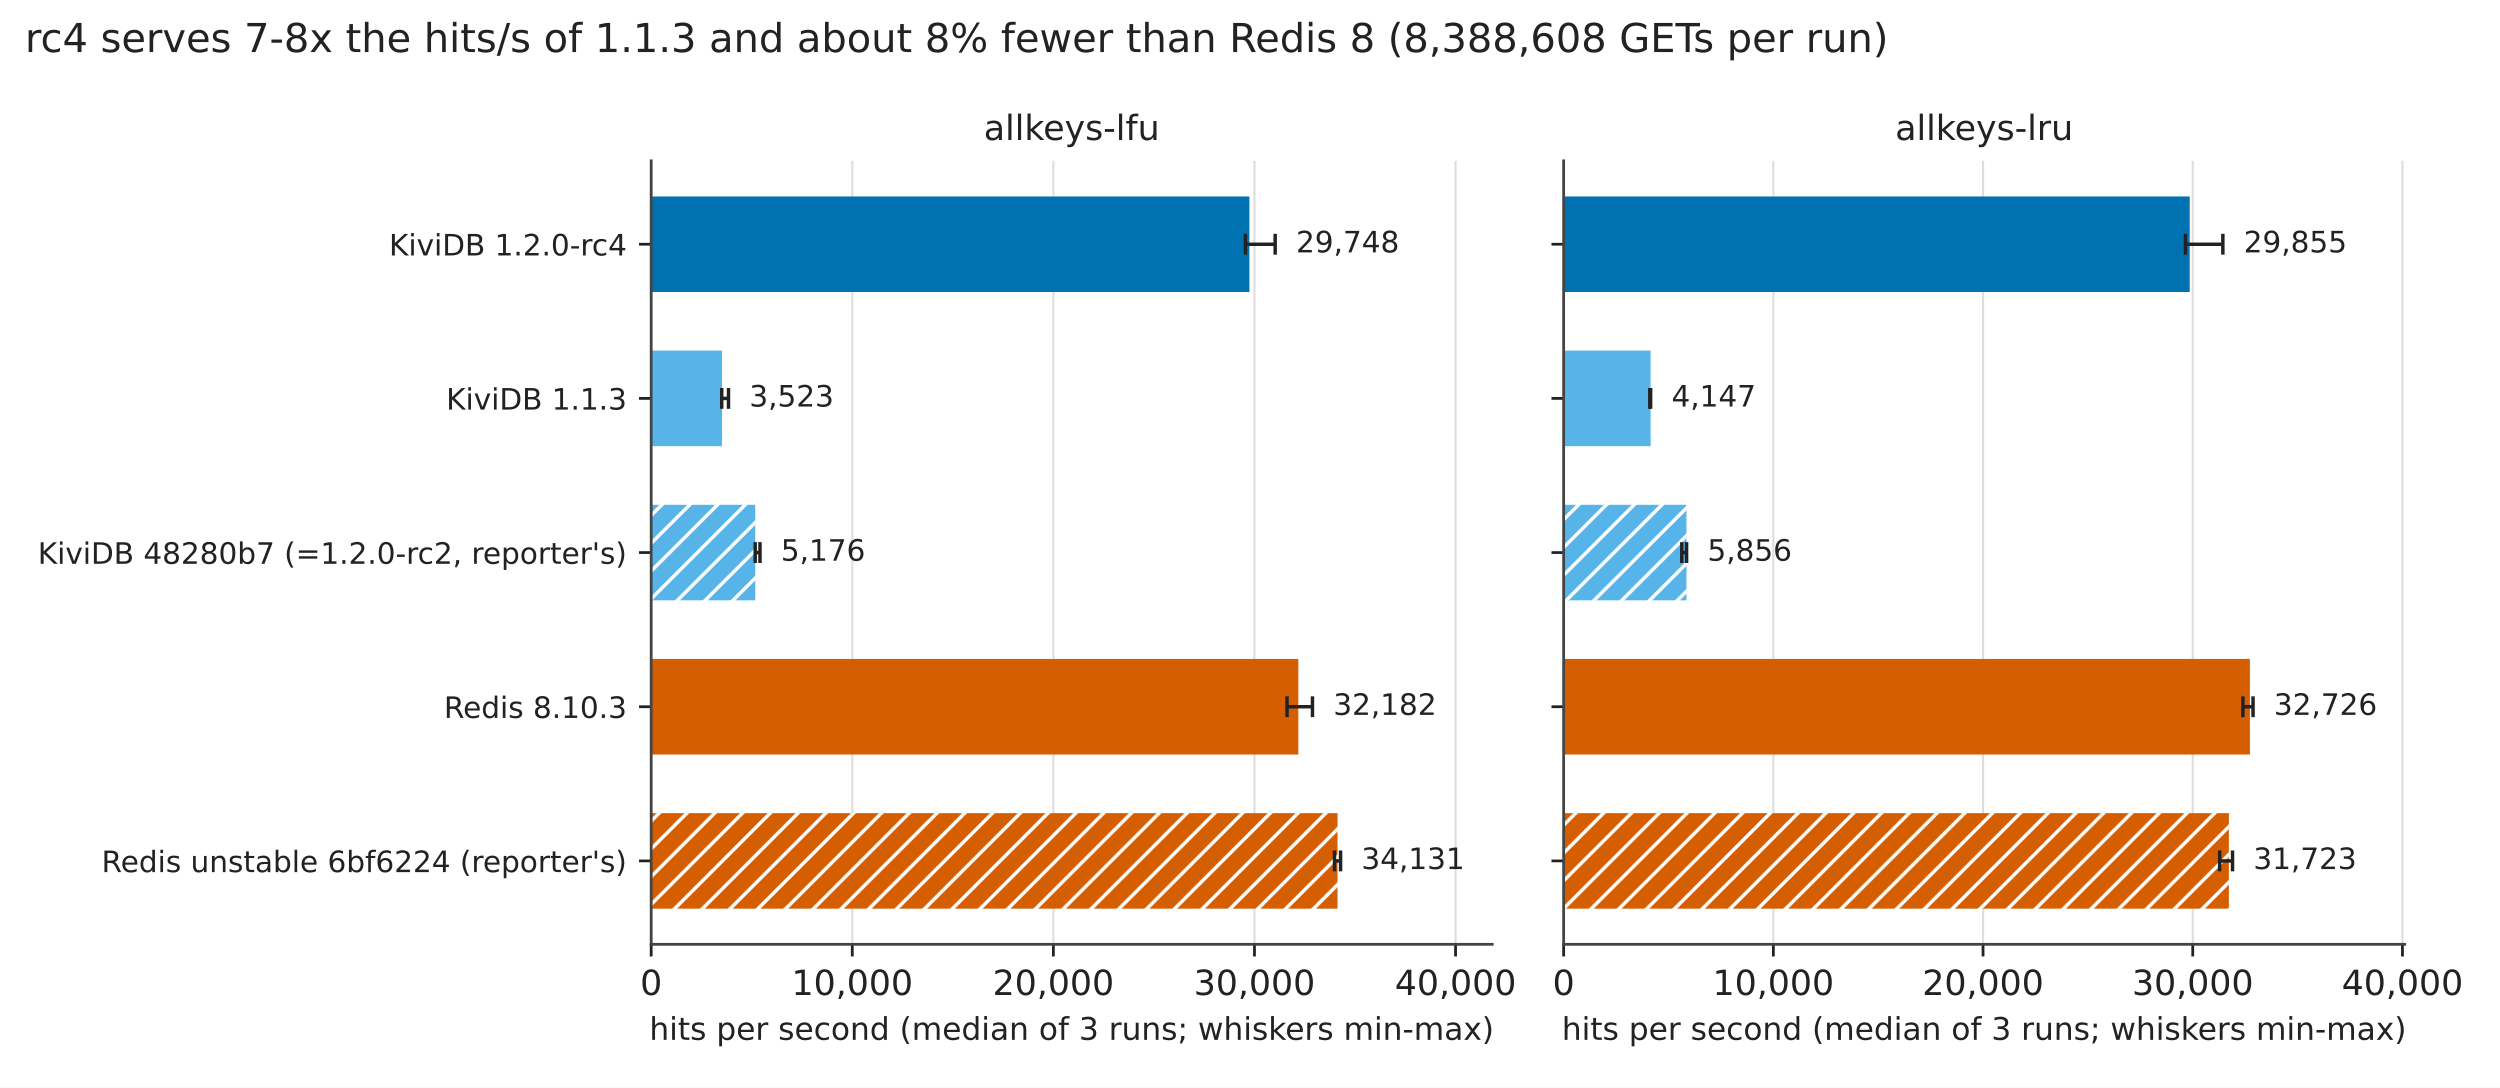
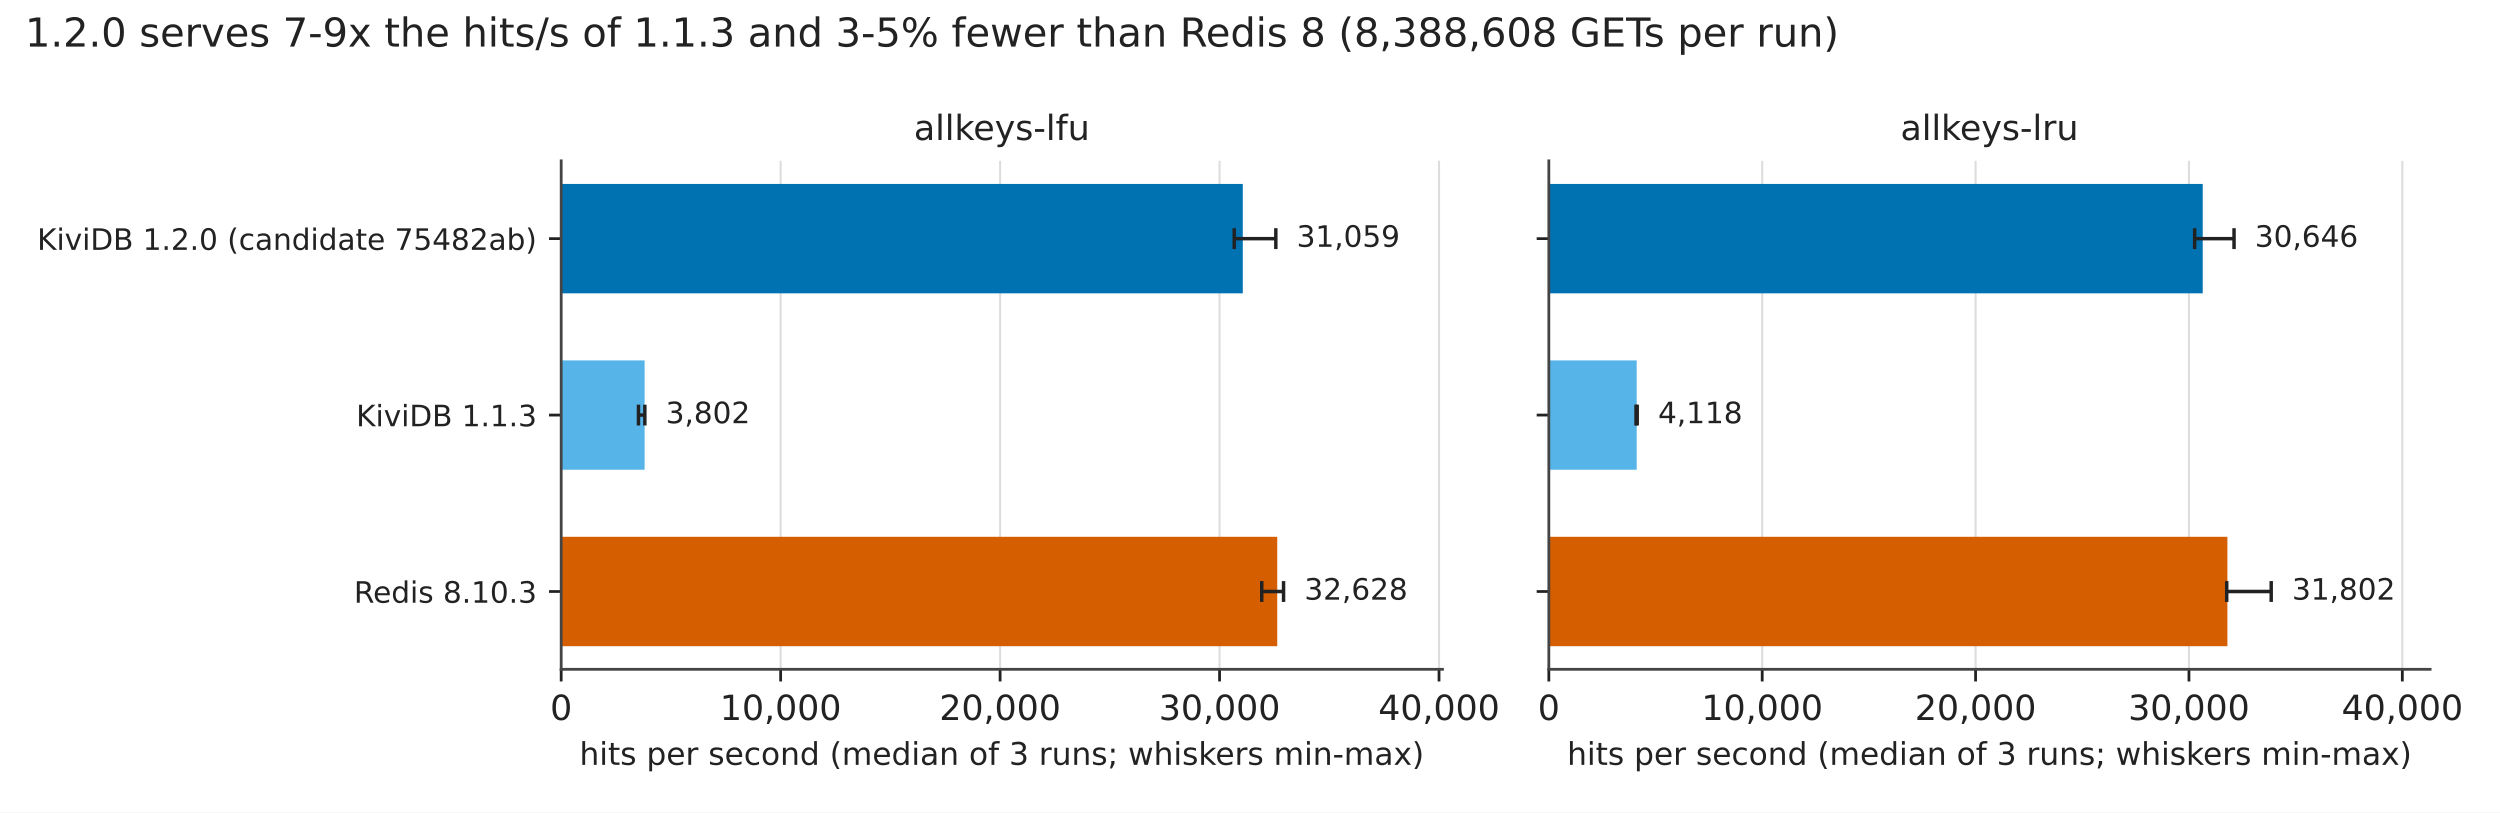
- <svg xmlns="http://www.w3.org/2000/svg" xmlns:xlink="http://www.w3.org/1999/xlink" width="720pt" height="313.2pt" viewBox="0 0 720 313.2" version="1.1">
+ <svg xmlns="http://www.w3.org/2000/svg" xmlns:xlink="http://www.w3.org/1999/xlink" width="720pt" height="234pt" viewBox="0 0 720 234" version="1.1">
  <defs>
    <style type="text/css">*{stroke-linejoin: round; stroke-linecap: butt}</style>
  </defs>
  <g id="figure_1">
    <g id="patch_1">
-       <path d="M 0 313.2  L 720 313.2  L 720 0  L 0 0  z " style="fill: #ffffff" />
+       <path d="M 0 234  L 720 234  L 720 0  L 0 0  z " style="fill: #ffffff" />
    </g>
    <g id="axes_1">
      <g id="patch_2">
-         <path d="M 187.54 271.96  L 429.766 271.96  L 429.766 46.32  L 187.54 46.32  z " style="fill: #ffffff" />
+         <path d="M 161.62 192.76  L 415.434 192.76  L 415.434 46.32  L 161.62 46.32  z " style="fill: #ffffff" />
      </g>
      <g id="matplotlib.axis_1">
        <g id="xtick_1">
          <g id="line2d_1">
-             <path d="M 187.54 271.96  L 187.54 46.32  " clip-path="url(#pa0dea5f126)" style="fill: none; stroke: #dddddd; stroke-width: 0.6; stroke-linecap: square" />
+             <path d="M 161.62 192.76  L 161.62 46.32  " clip-path="url(#p2632d7cae4)" style="fill: none; stroke: #dddddd; stroke-width: 0.6; stroke-linecap: square" />
          </g>
          <g id="line2d_2">
            <defs>
-               <path id="mec6c4e4df9" d="M 0 0  L 0 3.5  " style="stroke: #222222; stroke-width: 0.8" />
+               <path id="mc5e691bc95" d="M 0 0  L 0 3.5  " style="stroke: #222222; stroke-width: 0.8" />
            </defs>
            <g>
-               <use xlink:href="#mec6c4e4df9" x="187.54" y="271.96" style="fill: #222222; stroke: #222222; stroke-width: 0.8" />
+               <use xlink:href="#mc5e691bc95" x="161.62" y="192.76" style="fill: #222222; stroke: #222222; stroke-width: 0.8" />
            </g>
          </g>
          <g id="text_1">
-             <text style="fill: #222222; font: 10px 'DejaVu Sans'; text-anchor: middle" x="187.54" y="286.558" transform="rotate(-0 187.54 286.5584)">0</text>
+             <text style="fill: #222222; font: 10px 'DejaVu Sans'; text-anchor: middle" x="161.62" y="207.358" transform="rotate(-0 161.62 207.3584)">0</text>
          </g>
        </g>
        <g id="xtick_2">
          <g id="line2d_3">
-             <path d="M 245.455 271.96  L 245.455 46.32  " clip-path="url(#pa0dea5f126)" style="fill: none; stroke: #dddddd; stroke-width: 0.6; stroke-linecap: square" />
+             <path d="M 224.824 192.76  L 224.824 46.32  " clip-path="url(#p2632d7cae4)" style="fill: none; stroke: #dddddd; stroke-width: 0.6; stroke-linecap: square" />
          </g>
          <g id="line2d_4">
            <g>
-               <use xlink:href="#mec6c4e4df9" x="245.455" y="271.96" style="fill: #222222; stroke: #222222; stroke-width: 0.8" />
+               <use xlink:href="#mc5e691bc95" x="224.824" y="192.76" style="fill: #222222; stroke: #222222; stroke-width: 0.8" />
            </g>
          </g>
          <g id="text_2">
-             <text style="fill: #222222; font: 10px 'DejaVu Sans'; text-anchor: middle" x="245.455" y="286.558" transform="rotate(-0 245.4554 286.5584)">10,000</text>
+             <text style="fill: #222222; font: 10px 'DejaVu Sans'; text-anchor: middle" x="224.824" y="207.358" transform="rotate(-0 224.8245 207.3584)">10,000</text>
          </g>
        </g>
        <g id="xtick_3">
          <g id="line2d_5">
-             <path d="M 303.371 271.96  L 303.371 46.32  " clip-path="url(#pa0dea5f126)" style="fill: none; stroke: #dddddd; stroke-width: 0.6; stroke-linecap: square" />
+             <path d="M 288.029 192.76  L 288.029 46.32  " clip-path="url(#p2632d7cae4)" style="fill: none; stroke: #dddddd; stroke-width: 0.6; stroke-linecap: square" />
          </g>
          <g id="line2d_6">
            <g>
-               <use xlink:href="#mec6c4e4df9" x="303.371" y="271.96" style="fill: #222222; stroke: #222222; stroke-width: 0.8" />
+               <use xlink:href="#mc5e691bc95" x="288.029" y="192.76" style="fill: #222222; stroke: #222222; stroke-width: 0.8" />
            </g>
          </g>
          <g id="text_3">
-             <text style="fill: #222222; font: 10px 'DejaVu Sans'; text-anchor: middle" x="303.371" y="286.558" transform="rotate(-0 303.3709 286.5584)">20,000</text>
+             <text style="fill: #222222; font: 10px 'DejaVu Sans'; text-anchor: middle" x="288.029" y="207.358" transform="rotate(-0 288.029 207.3584)">20,000</text>
          </g>
        </g>
        <g id="xtick_4">
          <g id="line2d_7">
-             <path d="M 361.286 271.96  L 361.286 46.32  " clip-path="url(#pa0dea5f126)" style="fill: none; stroke: #dddddd; stroke-width: 0.6; stroke-linecap: square" />
+             <path d="M 351.233 192.76  L 351.233 46.32  " clip-path="url(#p2632d7cae4)" style="fill: none; stroke: #dddddd; stroke-width: 0.6; stroke-linecap: square" />
          </g>
          <g id="line2d_8">
            <g>
-               <use xlink:href="#mec6c4e4df9" x="361.286" y="271.96" style="fill: #222222; stroke: #222222; stroke-width: 0.8" />
+               <use xlink:href="#mc5e691bc95" x="351.233" y="192.76" style="fill: #222222; stroke: #222222; stroke-width: 0.8" />
            </g>
          </g>
          <g id="text_4">
-             <text style="fill: #222222; font: 10px 'DejaVu Sans'; text-anchor: middle" x="361.286" y="286.558" transform="rotate(-0 361.2863 286.5584)">30,000</text>
+             <text style="fill: #222222; font: 10px 'DejaVu Sans'; text-anchor: middle" x="351.233" y="207.358" transform="rotate(-0 351.2334 207.3584)">30,000</text>
          </g>
        </g>
        <g id="xtick_5">
          <g id="line2d_9">
-             <path d="M 419.202 271.96  L 419.202 46.32  " clip-path="url(#pa0dea5f126)" style="fill: none; stroke: #dddddd; stroke-width: 0.6; stroke-linecap: square" />
+             <path d="M 414.438 192.76  L 414.438 46.32  " clip-path="url(#p2632d7cae4)" style="fill: none; stroke: #dddddd; stroke-width: 0.6; stroke-linecap: square" />
          </g>
          <g id="line2d_10">
            <g>
-               <use xlink:href="#mec6c4e4df9" x="419.202" y="271.96" style="fill: #222222; stroke: #222222; stroke-width: 0.8" />
+               <use xlink:href="#mc5e691bc95" x="414.438" y="192.76" style="fill: #222222; stroke: #222222; stroke-width: 0.8" />
            </g>
          </g>
          <g id="text_5">
-             <text style="fill: #222222; font: 10px 'DejaVu Sans'; text-anchor: middle" x="419.202" y="286.558" transform="rotate(-0 419.2017 286.5584)">40,000</text>
+             <text style="fill: #222222; font: 10px 'DejaVu Sans'; text-anchor: middle" x="414.438" y="207.358" transform="rotate(-0 414.4379 207.3584)">40,000</text>
          </g>
        </g>
        <g id="text_6">
-           <text style="fill: #222222; font: 9px 'DejaVu Sans'; text-anchor: middle" x="308.653" y="299.477" transform="rotate(-0 308.6529 299.4767)">hits per second (median of 3 runs; whiskers min-max)</text>
+           <text style="fill: #222222; font: 9px 'DejaVu Sans'; text-anchor: middle" x="288.527" y="220.277" transform="rotate(-0 288.5268 220.2767)">hits per second (median of 3 runs; whiskers min-max)</text>
        </g>
      </g>
      <g id="matplotlib.axis_2">
        <g id="ytick_1">
          <g id="line2d_11">
            <defs>
-               <path id="m10d63df220" d="M 0 0  L -3.5 0  " style="stroke: #222222; stroke-width: 0.8" />
+               <path id="m098f59ccb2" d="M 0 0  L -3.5 0  " style="stroke: #222222; stroke-width: 0.8" />
            </defs>
            <g>
-               <use xlink:href="#m10d63df220" x="187.54" y="70.34" style="fill: #222222; stroke: #222222; stroke-width: 0.8" />
+               <use xlink:href="#m098f59ccb2" x="161.62" y="68.728" style="fill: #222222; stroke: #222222; stroke-width: 0.8" />
            </g>
          </g>
          <g id="text_7">
-             <text style="fill: #222222; font: 8.5px 'DejaVu Sans'; text-anchor: end" x="180.54" y="73.57" transform="rotate(-0 180.54 73.56965)">KiviDB 1.2.0-rc4</text>
+             <text style="fill: #222222; font: 8.5px 'DejaVu Sans'; text-anchor: end" x="154.62" y="71.957" transform="rotate(-0 154.62 71.9574)">KiviDB 1.2.0 (candidate 75482ab)</text>
          </g>
        </g>
        <g id="ytick_2">
          <g id="line2d_12">
            <g>
-               <use xlink:href="#m10d63df220" x="187.54" y="114.74" style="fill: #222222; stroke: #222222; stroke-width: 0.8" />
+               <use xlink:href="#m098f59ccb2" x="161.62" y="119.54" style="fill: #222222; stroke: #222222; stroke-width: 0.8" />
            </g>
          </g>
          <g id="text_8">
-             <text style="fill: #222222; font: 8.5px 'DejaVu Sans'; text-anchor: end" x="180.54" y="117.969" transform="rotate(-0 180.54 117.9695)">KiviDB 1.1.3</text>
+             <text style="fill: #222222; font: 8.5px 'DejaVu Sans'; text-anchor: end" x="154.62" y="122.769" transform="rotate(-0 154.62 122.7693)">KiviDB 1.1.3</text>
          </g>
        </g>
        <g id="ytick_3">
          <g id="line2d_13">
            <g>
-               <use xlink:href="#m10d63df220" x="187.54" y="159.14" style="fill: #222222; stroke: #222222; stroke-width: 0.8" />
+               <use xlink:href="#m098f59ccb2" x="161.62" y="170.352" style="fill: #222222; stroke: #222222; stroke-width: 0.8" />
            </g>
          </g>
          <g id="text_9">
-             <text style="fill: #222222; font: 8.5px 'DejaVu Sans'; text-anchor: end" x="180.54" y="162.369" transform="rotate(-0 180.54 162.3693)">KiviDB 48280b7 (=1.2.0-rc2, reporter's)</text>
-           </g>
-         </g>
-         <g id="ytick_4">
-           <g id="line2d_14">
-             <g>
-               <use xlink:href="#m10d63df220" x="187.54" y="203.54" style="fill: #222222; stroke: #222222; stroke-width: 0.8" />
-             </g>
-           </g>
-           <g id="text_10">
-             <text style="fill: #222222; font: 8.5px 'DejaVu Sans'; text-anchor: end" x="180.54" y="206.769" transform="rotate(-0 180.54 206.7692)">Redis 8.10.3</text>
-           </g>
-         </g>
-         <g id="ytick_5">
-           <g id="line2d_15">
-             <g>
-               <use xlink:href="#m10d63df220" x="187.54" y="247.94" style="fill: #222222; stroke: #222222; stroke-width: 0.8" />
-             </g>
-           </g>
-           <g id="text_11">
-             <text style="fill: #222222; font: 8.5px 'DejaVu Sans'; text-anchor: end" x="180.54" y="251.169" transform="rotate(-0 180.54 251.169)">Redis unstable 6bf6224 (reporter's)</text>
+             <text style="fill: #222222; font: 8.5px 'DejaVu Sans'; text-anchor: end" x="154.62" y="173.581" transform="rotate(-0 154.62 173.5813)">Redis 8.10.3</text>
          </g>
        </g>
      </g>
      <g id="patch_3">
-         <path d="M 187.54 56.576  L 359.827 56.576  L 359.827 84.104  L 187.54 84.104  z " clip-path="url(#pa0dea5f126)" style="fill: #0072b2" />
+         <path d="M 161.62 52.976  L 357.927 52.976  L 357.927 84.48  L 161.62 84.48  z " clip-path="url(#p2632d7cae4)" style="fill: #0072b2" />
      </g>
      <g id="patch_4">
-         <path d="M 187.54 100.976  L 207.944 100.976  L 207.944 128.504  L 187.54 128.504  z " clip-path="url(#pa0dea5f126)" style="fill: #56b4e9" />
+         <path d="M 161.62 103.788  L 185.65 103.788  L 185.65 135.292  L 161.62 135.292  z " clip-path="url(#p2632d7cae4)" style="fill: #56b4e9" />
      </g>
      <g id="patch_5">
-         <path d="M 187.54 145.376  L 217.517 145.376  L 217.517 172.904  L 187.54 172.904  z " clip-path="url(#pa0dea5f126)" style="fill: url(#h6b87c0dbb3)" />
+         <path d="M 161.62 154.6  L 367.844 154.6  L 367.844 186.104  L 161.62 186.104  z " clip-path="url(#p2632d7cae4)" style="fill: #d55e00" />
      </g>
      <g id="patch_6">
-         <path d="M 187.54 189.776  L 373.923 189.776  L 373.923 217.304  L 187.54 217.304  z " clip-path="url(#pa0dea5f126)" style="fill: #d55e00" />
+         <path d="M 161.62 192.76  L 161.62 46.32  " style="fill: none; stroke: #444444; stroke-width: 0.8; stroke-linejoin: miter; stroke-linecap: square" />
      </g>
      <g id="patch_7">
-         <path d="M 187.54 234.176  L 385.211 234.176  L 385.211 261.704  L 187.54 261.704  z " clip-path="url(#pa0dea5f126)" style="fill: url(#h505899a438)" />
-       </g>
-       <g id="patch_8">
-         <path d="M 187.54 271.96  L 187.54 46.32  " style="fill: none; stroke: #444444; stroke-width: 0.8; stroke-linejoin: miter; stroke-linecap: square" />
-       </g>
-       <g id="patch_9">
-         <path d="M 187.54 271.96  L 429.766 271.96  " style="fill: none; stroke: #444444; stroke-width: 0.8; stroke-linejoin: miter; stroke-linecap: square" />
+         <path d="M 161.62 192.76  L 415.434 192.76  " style="fill: none; stroke: #444444; stroke-width: 0.8; stroke-linejoin: miter; stroke-linecap: square" />
      </g>
      <g id="LineCollection_1">
-         <path d="M 358.686 70.34  L 367.252 70.34  " clip-path="url(#pa0dea5f126)" style="fill: none; stroke: #222222" />
+         <path d="M 355.456 68.728  L 367.439 68.728  " clip-path="url(#p2632d7cae4)" style="fill: none; stroke: #222222" />
+       </g>
+       <g id="line2d_14">
+         <defs>
+           <path id="m72ae947799" d="M 0 3  L 0 -3  " style="stroke: #222222" />
+         </defs>
+         <g clip-path="url(#p2632d7cae4)">
+           <use xlink:href="#m72ae947799" x="355.456" y="68.728" style="fill: #222222; stroke: #222222" />
+         </g>
+       </g>
+       <g id="line2d_15">
+         <g clip-path="url(#p2632d7cae4)">
+           <use xlink:href="#m72ae947799" x="367.439" y="68.728" style="fill: #222222; stroke: #222222" />
+         </g>
+       </g>
+       <g id="text_10">
+         <text style="fill: #222222; font: 8.5px 'DejaVu Sans'; text-anchor: start" x="373.439" y="71.074" transform="rotate(-0 373.4391 71.07353)">31,059</text>
+       </g>
+       <g id="LineCollection_2">
+         <path d="M 183.881 119.54  L 185.714 119.54  " clip-path="url(#p2632d7cae4)" style="fill: none; stroke: #222222" />
      </g>
      <g id="line2d_16">
-         <defs>
-           <path id="md1def9bad9" d="M 0 3  L 0 -3  " style="stroke: #222222" />
-         </defs>
-         <g clip-path="url(#pa0dea5f126)">
-           <use xlink:href="#md1def9bad9" x="358.686" y="70.34" style="fill: #222222; stroke: #222222" />
+         <g clip-path="url(#p2632d7cae4)">
+           <use xlink:href="#m72ae947799" x="183.881" y="119.54" style="fill: #222222; stroke: #222222" />
        </g>
      </g>
      <g id="line2d_17">
-         <g clip-path="url(#pa0dea5f126)">
-           <use xlink:href="#md1def9bad9" x="367.252" y="70.34" style="fill: #222222; stroke: #222222" />
+         <g clip-path="url(#p2632d7cae4)">
+           <use xlink:href="#m72ae947799" x="185.714" y="119.54" style="fill: #222222; stroke: #222222" />
+         </g>
+       </g>
+       <g id="text_11">
+         <text style="fill: #222222; font: 8.5px 'DejaVu Sans'; text-anchor: start" x="191.714" y="121.885" transform="rotate(-0 191.7135 121.8855)">3,802</text>
+       </g>
+       <g id="LineCollection_3">
+         <path d="M 363.381 170.352  L 369.664 170.352  " clip-path="url(#p2632d7cae4)" style="fill: none; stroke: #222222" />
+       </g>
+       <g id="line2d_18">
+         <g clip-path="url(#p2632d7cae4)">
+           <use xlink:href="#m72ae947799" x="363.381" y="170.352" style="fill: #222222; stroke: #222222" />
+         </g>
+       </g>
+       <g id="line2d_19">
+         <g clip-path="url(#p2632d7cae4)">
+           <use xlink:href="#m72ae947799" x="369.664" y="170.352" style="fill: #222222; stroke: #222222" />
        </g>
      </g>
      <g id="text_12">
-         <text style="fill: #222222; font: 8.5px 'DejaVu Sans'; text-anchor: start" x="373.252" y="72.686" transform="rotate(-0 373.2516 72.68578)">29,748</text>
-       </g>
-       <g id="LineCollection_2">
-         <path d="M 207.857 114.74  L 209.808 114.74  " clip-path="url(#pa0dea5f126)" style="fill: none; stroke: #222222" />
-       </g>
-       <g id="line2d_18">
-         <g clip-path="url(#pa0dea5f126)">
-           <use xlink:href="#md1def9bad9" x="207.857" y="114.74" style="fill: #222222; stroke: #222222" />
-         </g>
-       </g>
-       <g id="line2d_19">
-         <g clip-path="url(#pa0dea5f126)">
-           <use xlink:href="#md1def9bad9" x="209.808" y="114.74" style="fill: #222222; stroke: #222222" />
-         </g>
+         <text style="fill: #222222; font: 8.5px 'DejaVu Sans'; text-anchor: start" x="375.664" y="172.697" transform="rotate(-0 375.6639 172.6974)">32,628</text>
      </g>
      <g id="text_13">
-         <text style="fill: #222222; font: 8.5px 'DejaVu Sans'; text-anchor: start" x="215.808" y="117.086" transform="rotate(-0 215.8085 117.0856)">3,523</text>
-       </g>
-       <g id="LineCollection_3">
-         <path d="M 217.494 159.14  L 218.878 159.14  " clip-path="url(#pa0dea5f126)" style="fill: none; stroke: #222222" />
-       </g>
-       <g id="line2d_20">
-         <g clip-path="url(#pa0dea5f126)">
-           <use xlink:href="#md1def9bad9" x="217.494" y="159.14" style="fill: #222222; stroke: #222222" />
-         </g>
-       </g>
-       <g id="line2d_21">
-         <g clip-path="url(#pa0dea5f126)">
-           <use xlink:href="#md1def9bad9" x="218.878" y="159.14" style="fill: #222222; stroke: #222222" />
-         </g>
-       </g>
-       <g id="text_14">
-         <text style="fill: #222222; font: 8.5px 'DejaVu Sans'; text-anchor: start" x="224.878" y="161.485" transform="rotate(-0 224.878 161.4855)">5,176</text>
-       </g>
-       <g id="LineCollection_4">
-         <path d="M 370.663 203.54  L 377.989 203.54  " clip-path="url(#pa0dea5f126)" style="fill: none; stroke: #222222" />
-       </g>
-       <g id="line2d_22">
-         <g clip-path="url(#pa0dea5f126)">
-           <use xlink:href="#md1def9bad9" x="370.663" y="203.54" style="fill: #222222; stroke: #222222" />
-         </g>
-       </g>
-       <g id="line2d_23">
-         <g clip-path="url(#pa0dea5f126)">
-           <use xlink:href="#md1def9bad9" x="377.989" y="203.54" style="fill: #222222; stroke: #222222" />
-         </g>
-       </g>
-       <g id="text_15">
-         <text style="fill: #222222; font: 8.5px 'DejaVu Sans'; text-anchor: start" x="383.989" y="205.885" transform="rotate(-0 383.9891 205.8853)">32,182</text>
-       </g>
-       <g id="LineCollection_5">
-         <path d="M 384.331 247.94  L 386.086 247.94  " clip-path="url(#pa0dea5f126)" style="fill: none; stroke: #222222" />
-       </g>
-       <g id="line2d_24">
-         <g clip-path="url(#pa0dea5f126)">
-           <use xlink:href="#md1def9bad9" x="384.331" y="247.94" style="fill: #222222; stroke: #222222" />
-         </g>
-       </g>
-       <g id="line2d_25">
-         <g clip-path="url(#pa0dea5f126)">
-           <use xlink:href="#md1def9bad9" x="386.086" y="247.94" style="fill: #222222; stroke: #222222" />
-         </g>
-       </g>
-       <g id="text_16">
-         <text style="fill: #222222; font: 8.5px 'DejaVu Sans'; text-anchor: start" x="392.086" y="250.285" transform="rotate(-0 392.0857 250.2852)">34,131</text>
-       </g>
-       <g id="text_17">
-         <text style="fill: #222222; font: 10px 'DejaVu Sans'; text-anchor: middle" x="308.653" y="40.32" transform="rotate(-0 308.6529 40.32)">allkeys-lfu</text>
+         <text style="fill: #222222; font: 10px 'DejaVu Sans'; text-anchor: middle" x="288.527" y="40.32" transform="rotate(-0 288.5268 40.32)">allkeys-lfu</text>
      </g>
    </g>
    <g id="axes_2">
-       <g id="patch_10">
-         <path d="M 450.329 271.96  L 692.555 271.96  L 692.555 46.32  L 450.329 46.32  z " style="fill: #ffffff" />
+       <g id="patch_8">
+         <path d="M 446.064 192.76  L 699.877 192.76  L 699.877 46.32  L 446.064 46.32  z " style="fill: #ffffff" />
      </g>
      <g id="matplotlib.axis_3">
        <g id="xtick_6">
+           <g id="line2d_20">
+             <path d="M 446.064 192.76  L 446.064 46.32  " clip-path="url(#pa3082d6eb4)" style="fill: none; stroke: #dddddd; stroke-width: 0.6; stroke-linecap: square" />
+           </g>
+           <g id="line2d_21">
+             <g>
+               <use xlink:href="#mc5e691bc95" x="446.064" y="192.76" style="fill: #222222; stroke: #222222; stroke-width: 0.8" />
+             </g>
+           </g>
+           <g id="text_14">
+             <text style="fill: #222222; font: 10px 'DejaVu Sans'; text-anchor: middle" x="446.064" y="207.358" transform="rotate(-0 446.0636 207.3584)">0</text>
+           </g>
+         </g>
+         <g id="xtick_7">
+           <g id="line2d_22">
+             <path d="M 507.515 192.76  L 507.515 46.32  " clip-path="url(#pa3082d6eb4)" style="fill: none; stroke: #dddddd; stroke-width: 0.6; stroke-linecap: square" />
+           </g>
+           <g id="line2d_23">
+             <g>
+               <use xlink:href="#mc5e691bc95" x="507.515" y="192.76" style="fill: #222222; stroke: #222222; stroke-width: 0.8" />
+             </g>
+           </g>
+           <g id="text_15">
+             <text style="fill: #222222; font: 10px 'DejaVu Sans'; text-anchor: middle" x="507.515" y="207.358" transform="rotate(-0 507.5151 207.3584)">10,000</text>
+           </g>
+         </g>
+         <g id="xtick_8">
+           <g id="line2d_24">
+             <path d="M 568.967 192.76  L 568.967 46.32  " clip-path="url(#pa3082d6eb4)" style="fill: none; stroke: #dddddd; stroke-width: 0.6; stroke-linecap: square" />
+           </g>
+           <g id="line2d_25">
+             <g>
+               <use xlink:href="#mc5e691bc95" x="568.967" y="192.76" style="fill: #222222; stroke: #222222; stroke-width: 0.8" />
+             </g>
+           </g>
+           <g id="text_16">
+             <text style="fill: #222222; font: 10px 'DejaVu Sans'; text-anchor: middle" x="568.967" y="207.358" transform="rotate(-0 568.9665 207.3584)">20,000</text>
+           </g>
+         </g>
+         <g id="xtick_9">
          <g id="line2d_26">
-             <path d="M 450.329 271.96  L 450.329 46.32  " clip-path="url(#p2ecab21cbc)" style="fill: none; stroke: #dddddd; stroke-width: 0.6; stroke-linecap: square" />
+             <path d="M 630.418 192.76  L 630.418 46.32  " clip-path="url(#pa3082d6eb4)" style="fill: none; stroke: #dddddd; stroke-width: 0.6; stroke-linecap: square" />
          </g>
          <g id="line2d_27">
            <g>
-               <use xlink:href="#mec6c4e4df9" x="450.329" y="271.96" style="fill: #222222; stroke: #222222; stroke-width: 0.8" />
+               <use xlink:href="#mc5e691bc95" x="630.418" y="192.76" style="fill: #222222; stroke: #222222; stroke-width: 0.8" />
+             </g>
+           </g>
+           <g id="text_17">
+             <text style="fill: #222222; font: 10px 'DejaVu Sans'; text-anchor: middle" x="630.418" y="207.358" transform="rotate(-0 630.418 207.3584)">30,000</text>
+           </g>
+         </g>
+         <g id="xtick_10">
+           <g id="line2d_28">
+             <path d="M 691.869 192.76  L 691.869 46.32  " clip-path="url(#pa3082d6eb4)" style="fill: none; stroke: #dddddd; stroke-width: 0.6; stroke-linecap: square" />
+           </g>
+           <g id="line2d_29">
+             <g>
+               <use xlink:href="#mc5e691bc95" x="691.869" y="192.76" style="fill: #222222; stroke: #222222; stroke-width: 0.8" />
            </g>
          </g>
          <g id="text_18">
-             <text style="fill: #222222; font: 10px 'DejaVu Sans'; text-anchor: middle" x="450.329" y="286.558" transform="rotate(-0 450.3291 286.5584)">0</text>
-           </g>
-         </g>
-         <g id="xtick_7">
-           <g id="line2d_28">
-             <path d="M 510.723 271.96  L 510.723 46.32  " clip-path="url(#p2ecab21cbc)" style="fill: none; stroke: #dddddd; stroke-width: 0.6; stroke-linecap: square" />
-           </g>
-           <g id="line2d_29">
-             <g>
-               <use xlink:href="#mec6c4e4df9" x="510.723" y="271.96" style="fill: #222222; stroke: #222222; stroke-width: 0.8" />
-             </g>
-           </g>
-           <g id="text_19">
-             <text style="fill: #222222; font: 10px 'DejaVu Sans'; text-anchor: middle" x="510.723" y="286.558" transform="rotate(-0 510.7232 286.5584)">10,000</text>
-           </g>
-         </g>
-         <g id="xtick_8">
+             <text style="fill: #222222; font: 10px 'DejaVu Sans'; text-anchor: middle" x="691.869" y="207.358" transform="rotate(-0 691.8694 207.3584)">40,000</text>
+           </g>
+         </g>
+         <g id="text_19">
+           <text style="fill: #222222; font: 9px 'DejaVu Sans'; text-anchor: middle" x="572.97" y="220.277" transform="rotate(-0 572.9704 220.2767)">hits per second (median of 3 runs; whiskers min-max)</text>
+         </g>
+       </g>
+       <g id="matplotlib.axis_4">
+         <g id="ytick_4">
          <g id="line2d_30">
-             <path d="M 571.117 271.96  L 571.117 46.32  " clip-path="url(#p2ecab21cbc)" style="fill: none; stroke: #dddddd; stroke-width: 0.6; stroke-linecap: square" />
-           </g>
+             <g>
+               <use xlink:href="#m098f59ccb2" x="446.064" y="68.728" style="fill: #222222; stroke: #222222; stroke-width: 0.8" />
+             </g>
+           </g>
+         </g>
+         <g id="ytick_5">
          <g id="line2d_31">
            <g>
-               <use xlink:href="#mec6c4e4df9" x="571.117" y="271.96" style="fill: #222222; stroke: #222222; stroke-width: 0.8" />
-             </g>
-           </g>
-           <g id="text_20">
-             <text style="fill: #222222; font: 10px 'DejaVu Sans'; text-anchor: middle" x="571.117" y="286.558" transform="rotate(-0 571.1173 286.5584)">20,000</text>
-           </g>
-         </g>
-         <g id="xtick_9">
+               <use xlink:href="#m098f59ccb2" x="446.064" y="119.54" style="fill: #222222; stroke: #222222; stroke-width: 0.8" />
+             </g>
+           </g>
+         </g>
+         <g id="ytick_6">
          <g id="line2d_32">
-             <path d="M 631.511 271.96  L 631.511 46.32  " clip-path="url(#p2ecab21cbc)" style="fill: none; stroke: #dddddd; stroke-width: 0.6; stroke-linecap: square" />
-           </g>
-           <g id="line2d_33">
-             <g>
-               <use xlink:href="#mec6c4e4df9" x="631.511" y="271.96" style="fill: #222222; stroke: #222222; stroke-width: 0.8" />
-             </g>
-           </g>
-           <g id="text_21">
-             <text style="fill: #222222; font: 10px 'DejaVu Sans'; text-anchor: middle" x="631.511" y="286.558" transform="rotate(-0 631.5115 286.5584)">30,000</text>
-           </g>
-         </g>
-         <g id="xtick_10">
-           <g id="line2d_34">
-             <path d="M 691.906 271.96  L 691.906 46.32  " clip-path="url(#p2ecab21cbc)" style="fill: none; stroke: #dddddd; stroke-width: 0.6; stroke-linecap: square" />
-           </g>
-           <g id="line2d_35">
-             <g>
-               <use xlink:href="#mec6c4e4df9" x="691.906" y="271.96" style="fill: #222222; stroke: #222222; stroke-width: 0.8" />
-             </g>
-           </g>
-           <g id="text_22">
-             <text style="fill: #222222; font: 10px 'DejaVu Sans'; text-anchor: middle" x="691.906" y="286.558" transform="rotate(-0 691.9056 286.5584)">40,000</text>
-           </g>
-         </g>
-         <g id="text_23">
-           <text style="fill: #222222; font: 9px 'DejaVu Sans'; text-anchor: middle" x="571.442" y="299.477" transform="rotate(-0 571.442 299.4767)">hits per second (median of 3 runs; whiskers min-max)</text>
-         </g>
-       </g>
-       <g id="matplotlib.axis_4">
-         <g id="ytick_6">
-           <g id="line2d_36">
-             <g>
-               <use xlink:href="#m10d63df220" x="450.329" y="70.34" style="fill: #222222; stroke: #222222; stroke-width: 0.8" />
-             </g>
-           </g>
-         </g>
-         <g id="ytick_7">
-           <g id="line2d_37">
-             <g>
-               <use xlink:href="#m10d63df220" x="450.329" y="114.74" style="fill: #222222; stroke: #222222; stroke-width: 0.8" />
-             </g>
-           </g>
-         </g>
-         <g id="ytick_8">
-           <g id="line2d_38">
-             <g>
-               <use xlink:href="#m10d63df220" x="450.329" y="159.14" style="fill: #222222; stroke: #222222; stroke-width: 0.8" />
-             </g>
-           </g>
-         </g>
-         <g id="ytick_9">
-           <g id="line2d_39">
-             <g>
-               <use xlink:href="#m10d63df220" x="450.329" y="203.54" style="fill: #222222; stroke: #222222; stroke-width: 0.8" />
-             </g>
-           </g>
-         </g>
-         <g id="ytick_10">
-           <g id="line2d_40">
-             <g>
-               <use xlink:href="#m10d63df220" x="450.329" y="247.94" style="fill: #222222; stroke: #222222; stroke-width: 0.8" />
-             </g>
-           </g>
-         </g>
+             <g>
+               <use xlink:href="#m098f59ccb2" x="446.064" y="170.352" style="fill: #222222; stroke: #222222; stroke-width: 0.8" />
+             </g>
+           </g>
+         </g>
+       </g>
+       <g id="patch_9">
+         <path d="M 446.064 52.976  L 634.388 52.976  L 634.388 84.48  L 446.064 84.48  z " clip-path="url(#pa3082d6eb4)" style="fill: #0072b2" />
+       </g>
+       <g id="patch_10">
+         <path d="M 446.064 103.788  L 471.369 103.788  L 471.369 135.292  L 446.064 135.292  z " clip-path="url(#pa3082d6eb4)" style="fill: #56b4e9" />
      </g>
      <g id="patch_11">
-         <path d="M 450.329 56.576  L 630.636 56.576  L 630.636 84.104  L 450.329 84.104  z " clip-path="url(#p2ecab21cbc)" style="fill: #0072b2" />
+         <path d="M 446.064 154.6  L 641.492 154.6  L 641.492 186.104  L 446.064 186.104  z " clip-path="url(#pa3082d6eb4)" style="fill: #d55e00" />
      </g>
      <g id="patch_12">
-         <path d="M 450.329 100.976  L 475.375 100.976  L 475.375 128.504  L 450.329 128.504  z " clip-path="url(#p2ecab21cbc)" style="fill: #56b4e9" />
+         <path d="M 446.064 192.76  L 446.064 46.32  " style="fill: none; stroke: #444444; stroke-width: 0.8; stroke-linejoin: miter; stroke-linecap: square" />
      </g>
      <g id="patch_13">
-         <path d="M 450.329 145.376  L 485.696 145.376  L 485.696 172.904  L 450.329 172.904  z " clip-path="url(#p2ecab21cbc)" style="fill: url(#h6b87c0dbb3)" />
-       </g>
-       <g id="patch_14">
-         <path d="M 450.329 189.776  L 647.975 189.776  L 647.975 217.304  L 450.329 217.304  z " clip-path="url(#p2ecab21cbc)" style="fill: #d55e00" />
-       </g>
-       <g id="patch_15">
-         <path d="M 450.329 234.176  L 641.917 234.176  L 641.917 261.704  L 450.329 261.704  z " clip-path="url(#p2ecab21cbc)" style="fill: url(#h505899a438)" />
-       </g>
-       <g id="patch_16">
-         <path d="M 450.329 271.96  L 450.329 46.32  " style="fill: none; stroke: #444444; stroke-width: 0.8; stroke-linejoin: miter; stroke-linecap: square" />
-       </g>
-       <g id="patch_17">
-         <path d="M 450.329 271.96  L 692.555 271.96  " style="fill: none; stroke: #444444; stroke-width: 0.8; stroke-linejoin: miter; stroke-linecap: square" />
+         <path d="M 446.064 192.76  L 699.877 192.76  " style="fill: none; stroke: #444444; stroke-width: 0.8; stroke-linejoin: miter; stroke-linecap: square" />
+       </g>
+       <g id="LineCollection_4">
+         <path d="M 632.059 68.728  L 643.403 68.728  " clip-path="url(#pa3082d6eb4)" style="fill: none; stroke: #222222" />
+       </g>
+       <g id="line2d_33">
+         <g clip-path="url(#pa3082d6eb4)">
+           <use xlink:href="#m72ae947799" x="632.059" y="68.728" style="fill: #222222; stroke: #222222" />
+         </g>
+       </g>
+       <g id="line2d_34">
+         <g clip-path="url(#pa3082d6eb4)">
+           <use xlink:href="#m72ae947799" x="643.403" y="68.728" style="fill: #222222; stroke: #222222" />
+         </g>
+       </g>
+       <g id="text_20">
+         <text style="fill: #222222; font: 8.5px 'DejaVu Sans'; text-anchor: start" x="649.403" y="71.074" transform="rotate(-0 649.4027 71.07353)">30,646</text>
+       </g>
+       <g id="LineCollection_5">
+         <path d="M 471.173 119.54  L 471.517 119.54  " clip-path="url(#pa3082d6eb4)" style="fill: none; stroke: #222222" />
+       </g>
+       <g id="line2d_35">
+         <g clip-path="url(#pa3082d6eb4)">
+           <use xlink:href="#m72ae947799" x="471.173" y="119.54" style="fill: #222222; stroke: #222222" />
+         </g>
+       </g>
+       <g id="line2d_36">
+         <g clip-path="url(#pa3082d6eb4)">
+           <use xlink:href="#m72ae947799" x="471.517" y="119.54" style="fill: #222222; stroke: #222222" />
+         </g>
+       </g>
+       <g id="text_21">
+         <text style="fill: #222222; font: 8.5px 'DejaVu Sans'; text-anchor: start" x="477.517" y="121.885" transform="rotate(-0 477.5168 121.8855)">4,118</text>
      </g>
      <g id="LineCollection_6">
-         <path d="M 629.398 70.34  L 640.184 70.34  " clip-path="url(#p2ecab21cbc)" style="fill: none; stroke: #222222" />
-       </g>
-       <g id="line2d_41">
-         <g clip-path="url(#p2ecab21cbc)">
-           <use xlink:href="#md1def9bad9" x="629.398" y="70.34" style="fill: #222222; stroke: #222222" />
-         </g>
-       </g>
-       <g id="line2d_42">
-         <g clip-path="url(#p2ecab21cbc)">
-           <use xlink:href="#md1def9bad9" x="640.184" y="70.34" style="fill: #222222; stroke: #222222" />
-         </g>
-       </g>
-       <g id="text_24">
-         <text style="fill: #222222; font: 8.5px 'DejaVu Sans'; text-anchor: start" x="646.184" y="72.686" transform="rotate(-0 646.1841 72.68578)">29,855</text>
-       </g>
-       <g id="LineCollection_7">
-         <path d="M 475.145 114.74  L 475.387 114.74  " clip-path="url(#p2ecab21cbc)" style="fill: none; stroke: #222222" />
-       </g>
-       <g id="line2d_43">
-         <g clip-path="url(#p2ecab21cbc)">
-           <use xlink:href="#md1def9bad9" x="475.145" y="114.74" style="fill: #222222; stroke: #222222" />
-         </g>
-       </g>
-       <g id="line2d_44">
-         <g clip-path="url(#p2ecab21cbc)">
-           <use xlink:href="#md1def9bad9" x="475.387" y="114.74" style="fill: #222222; stroke: #222222" />
-         </g>
-       </g>
-       <g id="text_25">
-         <text style="fill: #222222; font: 8.5px 'DejaVu Sans'; text-anchor: start" x="481.387" y="117.086" transform="rotate(-0 481.3866 117.0856)">4,147</text>
-       </g>
-       <g id="LineCollection_8">
-         <path d="M 484.355 159.14  L 485.738 159.14  " clip-path="url(#p2ecab21cbc)" style="fill: none; stroke: #222222" />
-       </g>
-       <g id="line2d_45">
-         <g clip-path="url(#p2ecab21cbc)">
-           <use xlink:href="#md1def9bad9" x="484.355" y="159.14" style="fill: #222222; stroke: #222222" />
-         </g>
-       </g>
-       <g id="line2d_46">
-         <g clip-path="url(#p2ecab21cbc)">
-           <use xlink:href="#md1def9bad9" x="485.738" y="159.14" style="fill: #222222; stroke: #222222" />
-         </g>
-       </g>
-       <g id="text_26">
-         <text style="fill: #222222; font: 8.5px 'DejaVu Sans'; text-anchor: start" x="491.738" y="161.485" transform="rotate(-0 491.7382 161.4855)">5,856</text>
-       </g>
-       <g id="LineCollection_9">
-         <path d="M 645.958 203.54  L 648.875 203.54  " clip-path="url(#p2ecab21cbc)" style="fill: none; stroke: #222222" />
-       </g>
-       <g id="line2d_47">
-         <g clip-path="url(#p2ecab21cbc)">
-           <use xlink:href="#md1def9bad9" x="645.958" y="203.54" style="fill: #222222; stroke: #222222" />
-         </g>
-       </g>
-       <g id="line2d_48">
-         <g clip-path="url(#p2ecab21cbc)">
-           <use xlink:href="#md1def9bad9" x="648.875" y="203.54" style="fill: #222222; stroke: #222222" />
-         </g>
-       </g>
-       <g id="text_27">
-         <text style="fill: #222222; font: 8.5px 'DejaVu Sans'; text-anchor: start" x="654.875" y="205.885" transform="rotate(-0 654.8748 205.8853)">32,726</text>
-       </g>
-       <g id="LineCollection_10">
-         <path d="M 639.26 247.94  L 642.974 247.94  " clip-path="url(#p2ecab21cbc)" style="fill: none; stroke: #222222" />
-       </g>
-       <g id="line2d_49">
-         <g clip-path="url(#p2ecab21cbc)">
-           <use xlink:href="#md1def9bad9" x="639.26" y="247.94" style="fill: #222222; stroke: #222222" />
-         </g>
-       </g>
-       <g id="line2d_50">
-         <g clip-path="url(#p2ecab21cbc)">
-           <use xlink:href="#md1def9bad9" x="642.974" y="247.94" style="fill: #222222; stroke: #222222" />
-         </g>
-       </g>
-       <g id="text_28">
-         <text style="fill: #222222; font: 8.5px 'DejaVu Sans'; text-anchor: start" x="648.974" y="250.285" transform="rotate(-0 648.9743 250.2852)">31,723</text>
-       </g>
-       <g id="text_29">
-         <text style="fill: #222222; font: 10px 'DejaVu Sans'; text-anchor: middle" x="571.442" y="40.32" transform="rotate(-0 571.442 40.32)">allkeys-lru</text>
+         <path d="M 641.295 170.352  L 654.107 170.352  " clip-path="url(#pa3082d6eb4)" style="fill: none; stroke: #222222" />
+       </g>
+       <g id="line2d_37">
+         <g clip-path="url(#pa3082d6eb4)">
+           <use xlink:href="#m72ae947799" x="641.295" y="170.352" style="fill: #222222; stroke: #222222" />
+         </g>
+       </g>
+       <g id="line2d_38">
+         <g clip-path="url(#pa3082d6eb4)">
+           <use xlink:href="#m72ae947799" x="654.107" y="170.352" style="fill: #222222; stroke: #222222" />
+         </g>
+       </g>
+       <g id="text_22">
+         <text style="fill: #222222; font: 8.5px 'DejaVu Sans'; text-anchor: start" x="660.107" y="172.697" transform="rotate(-0 660.1075 172.6974)">31,802</text>
+       </g>
+       <g id="text_23">
+         <text style="fill: #222222; font: 10px 'DejaVu Sans'; text-anchor: middle" x="572.97" y="40.32" transform="rotate(-0 572.9704 40.32)">allkeys-lru</text>
      </g>
    </g>
-     <g id="text_30">
-       <text style="fill: #222222; font: 11.5px 'DejaVu Sans'; text-anchor: start" x="7.2" y="15.002" transform="rotate(-0 7.2 15.0022)">rc4 serves 7-8x the hits/s of 1.1.3 and about 8% fewer than Redis 8 (8,388,608 GETs per run)</text>
+     <g id="text_24">
+       <text style="fill: #222222; font: 11.5px 'DejaVu Sans'; text-anchor: start" x="7.2" y="13.418" transform="rotate(-0 7.2 13.4182)">1.2.0 serves 7-9x the hits/s of 1.1.3 and 3-5% fewer than Redis 8 (8,388,608 GETs per run)</text>
    </g>
  </g>
  <defs>
-     <clipPath id="pa0dea5f126">
-       <rect x="187.54" y="46.32" width="242.226" height="225.64" />
+     <clipPath id="p2632d7cae4">
+       <rect x="161.62" y="46.32" width="253.814" height="146.44" />
    </clipPath>
-     <clipPath id="p2ecab21cbc">
-       <rect x="450.329" y="46.32" width="242.226" height="225.64" />
+     <clipPath id="pa3082d6eb4">
+       <rect x="446.064" y="46.32" width="253.814" height="146.44" />
    </clipPath>
  </defs>
-   <defs>
-     <pattern id="h6b87c0dbb3" patternUnits="userSpaceOnUse" x="0" y="0" width="72" height="72">
-       <rect x="0" y="0" width="73" height="73" fill="#56b4e9" />
-       <path d="M -36 36  L 36 -36  M -32 40  L 40 -32  M -28 44  L 44 -28  M -24 48  L 48 -24  M -20 52  L 52 -20  M -16 56  L 56 -16  M -12 60  L 60 -12  M -8 64  L 64 -8  M -4 68  L 68 -4  M 0 72  L 72 0  M 4 76  L 76 4  M 8 80  L 80 8  M 12 84  L 84 12  M 16 88  L 88 16  M 20 92  L 92 20  M 24 96  L 96 24  M 28 100  L 100 28  M 32 104  L 104 32  M 36 108  L 108 36  " style="fill: #ffffff; stroke: #ffffff; stroke-width: 1.0; stroke-linecap: butt; stroke-linejoin: miter" />
-     </pattern>
-     <pattern id="h505899a438" patternUnits="userSpaceOnUse" x="0" y="0" width="72" height="72">
-       <rect x="0" y="0" width="73" height="73" fill="#d55e00" />
-       <path d="M -36 36  L 36 -36  M -32 40  L 40 -32  M -28 44  L 44 -28  M -24 48  L 48 -24  M -20 52  L 52 -20  M -16 56  L 56 -16  M -12 60  L 60 -12  M -8 64  L 64 -8  M -4 68  L 68 -4  M 0 72  L 72 0  M 4 76  L 76 4  M 8 80  L 80 8  M 12 84  L 84 12  M 16 88  L 88 16  M 20 92  L 92 20  M 24 96  L 96 24  M 28 100  L 100 28  M 32 104  L 104 32  M 36 108  L 108 36  " style="fill: #ffffff; stroke: #ffffff; stroke-width: 1.0; stroke-linecap: butt; stroke-linejoin: miter" />
-     </pattern>
-   </defs>
</svg>
